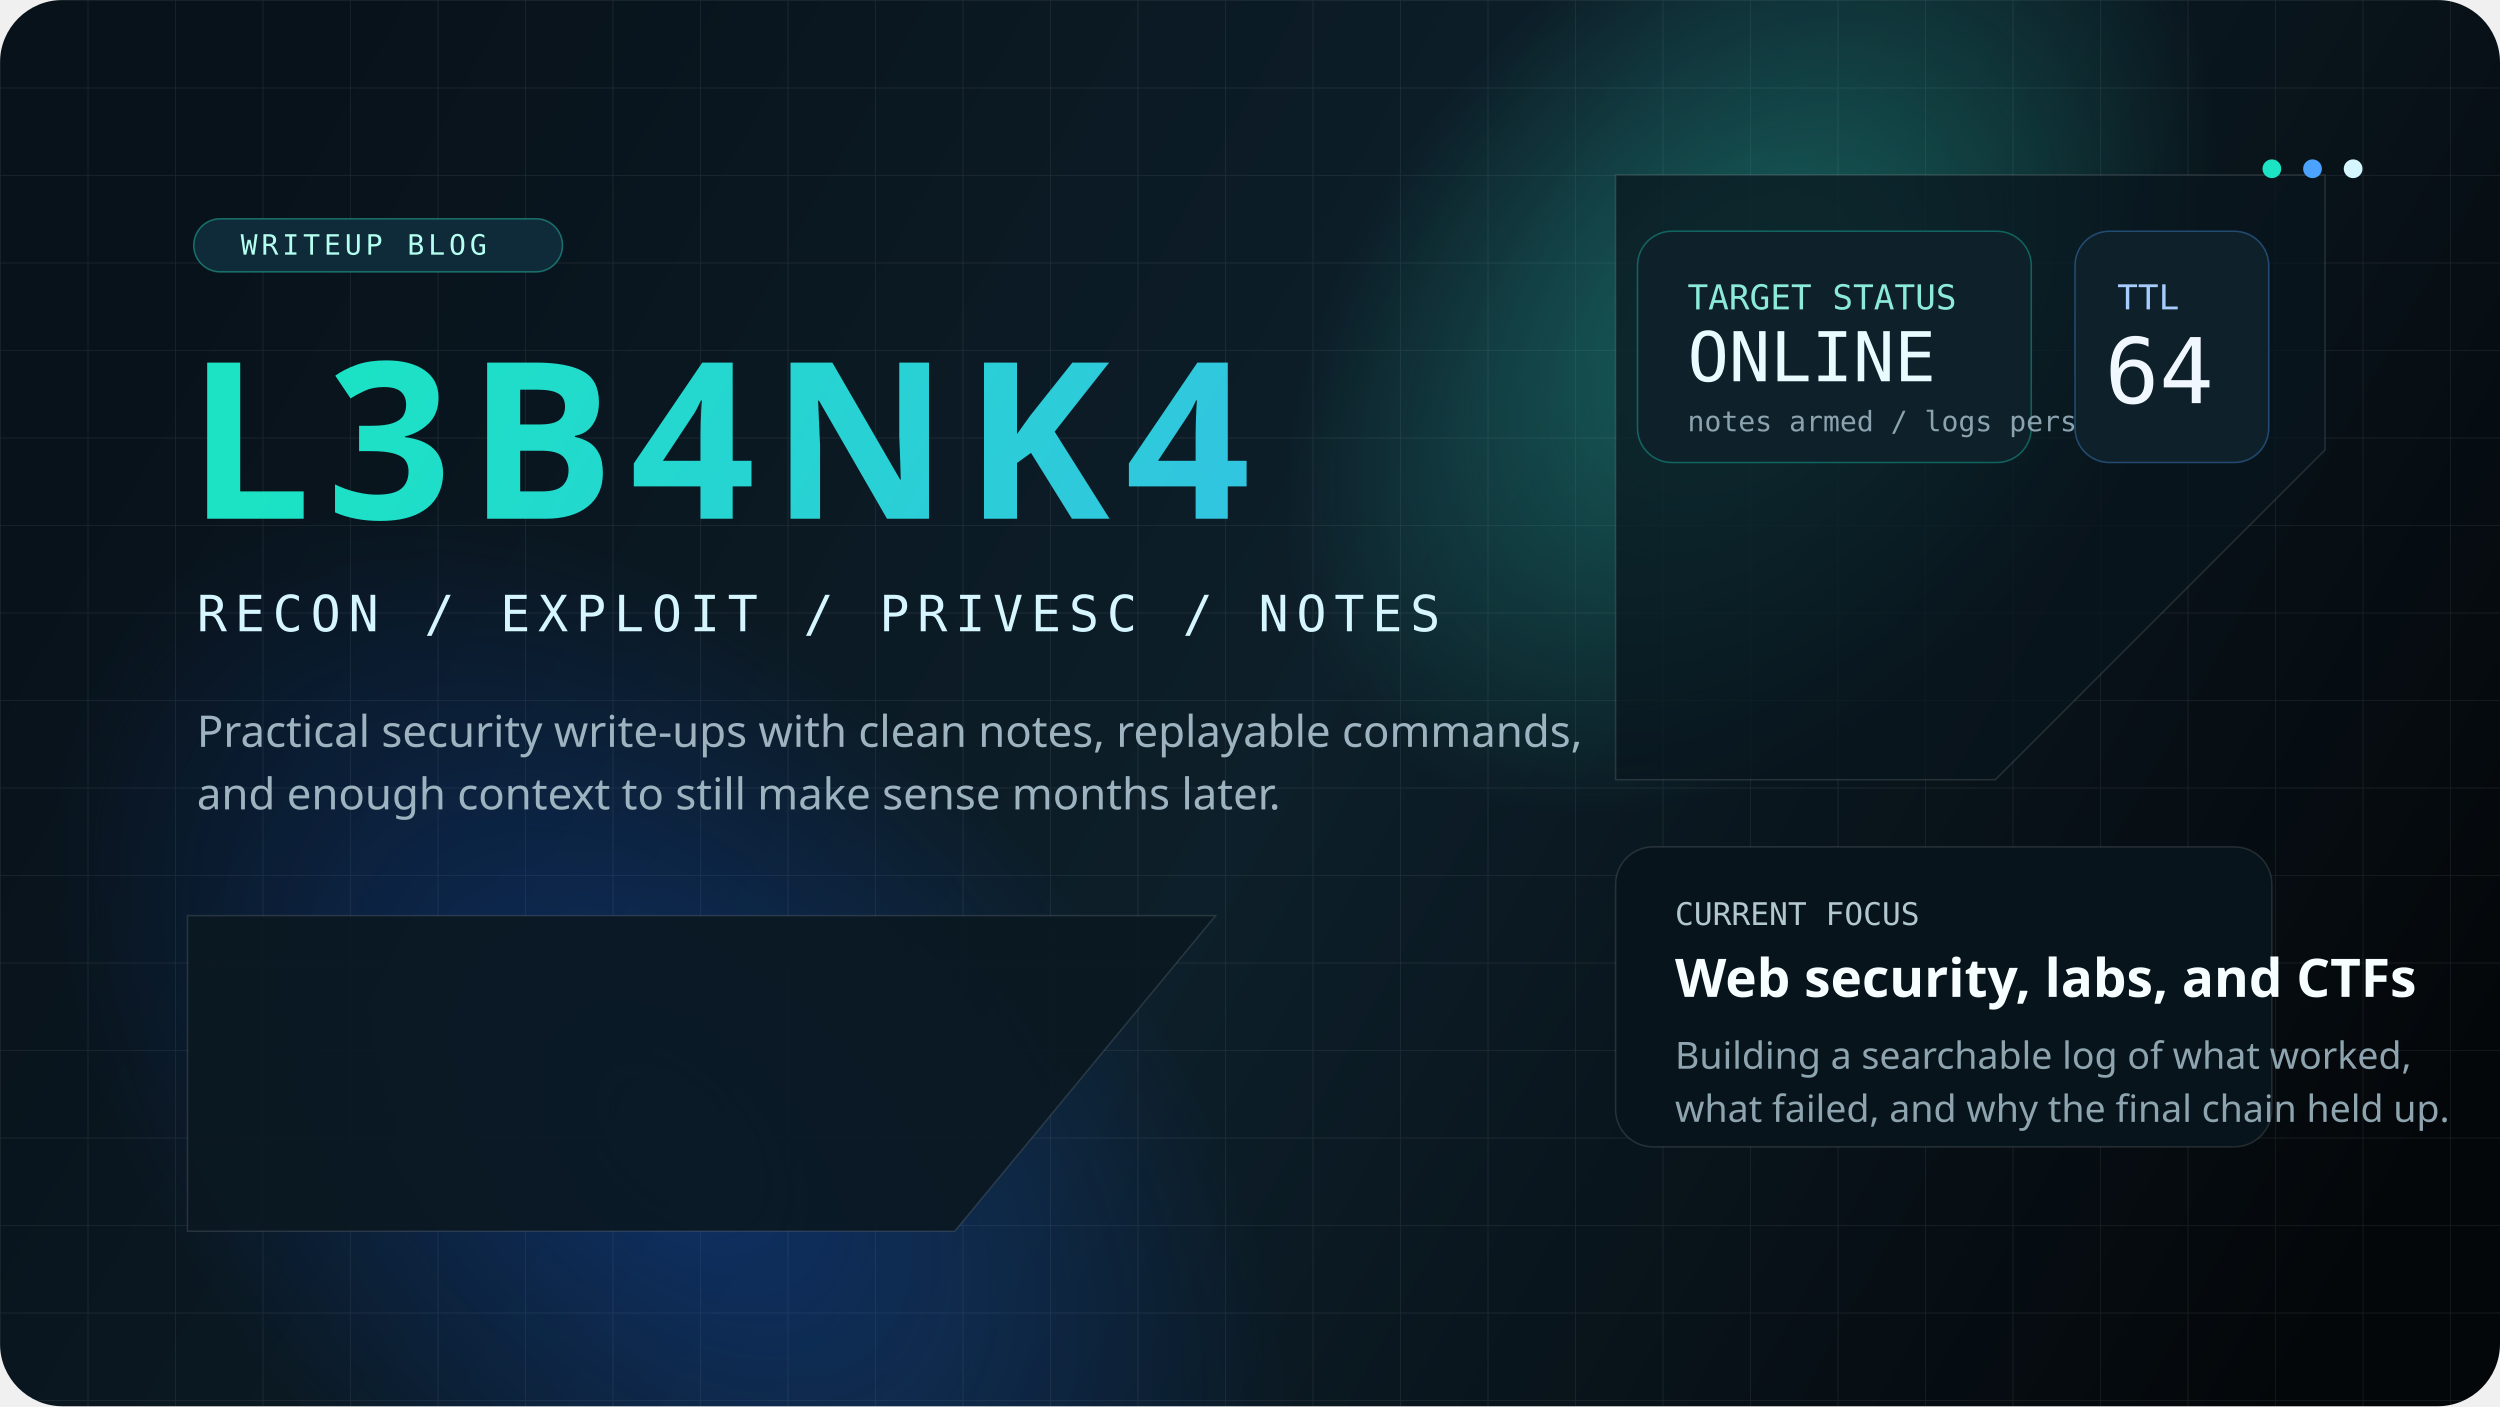
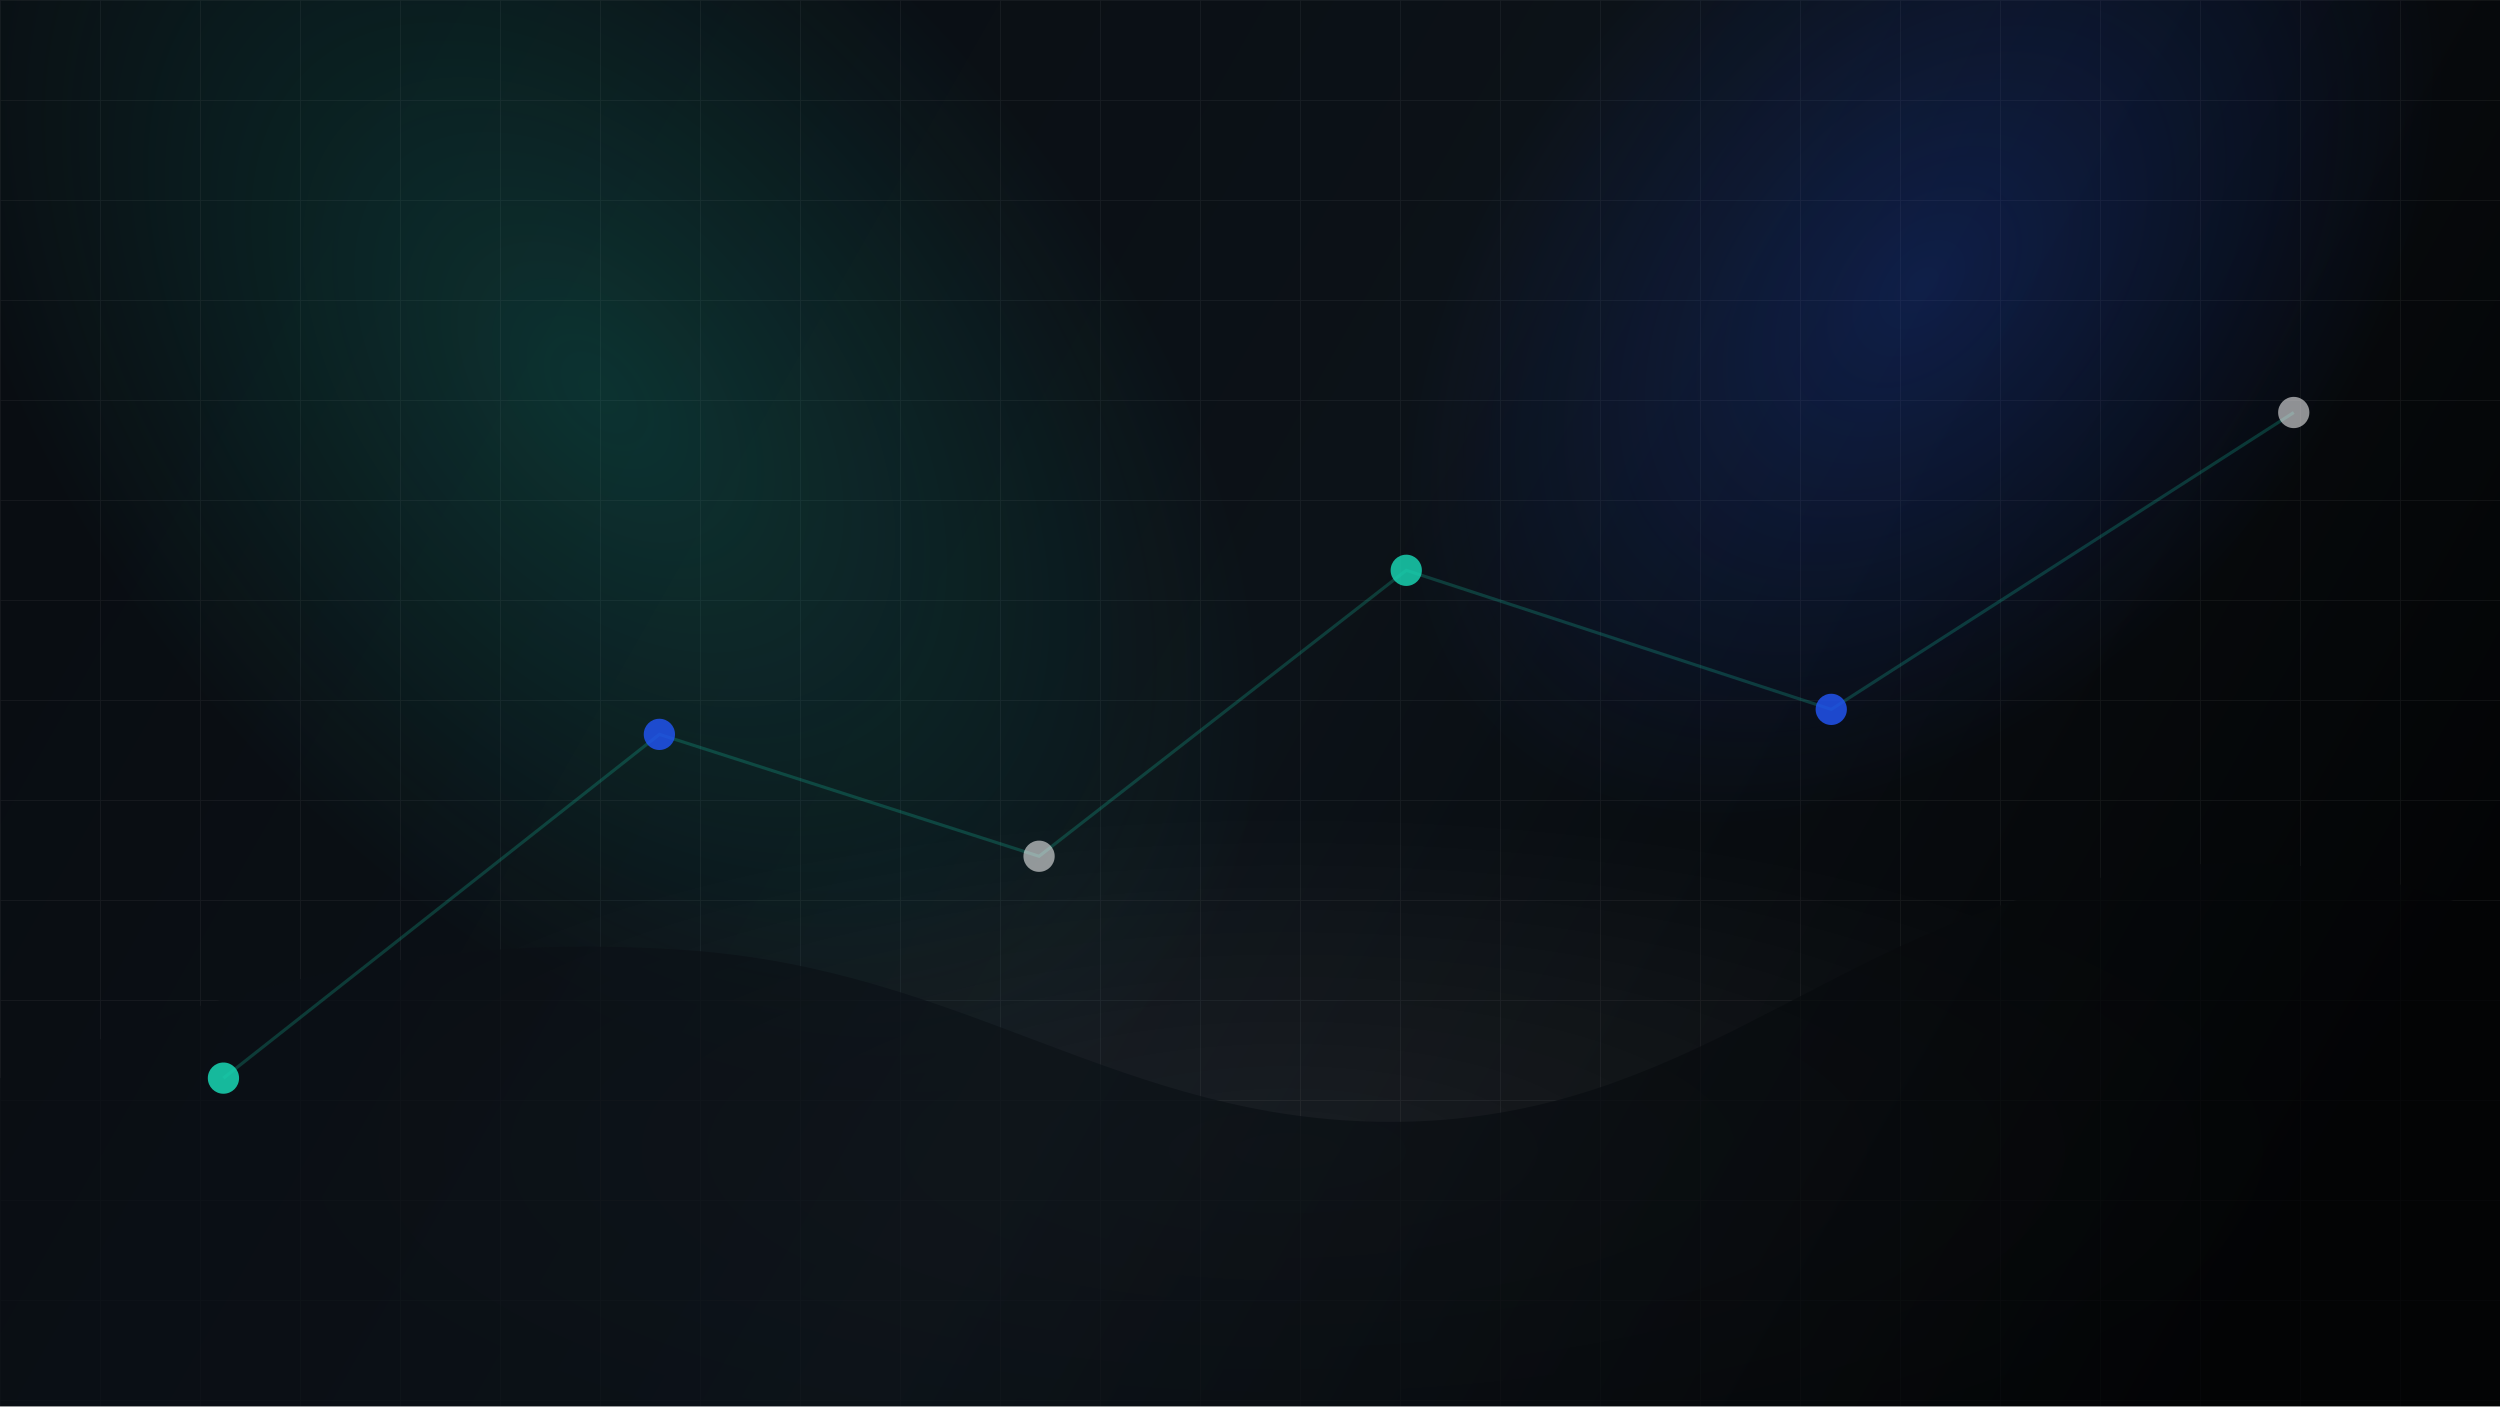
<svg xmlns="http://www.w3.org/2000/svg" width="1600" height="900" viewBox="0 0 1600 900" fill="none">
  <defs>
-     <linearGradient id="bg" x1="160" y1="120" x2="1480" y2="860" gradientUnits="userSpaceOnUse">
-       <stop stop-color="#08121A" />
-       <stop offset="0.5" stop-color="#0D1F2A" />
-       <stop offset="1" stop-color="#04070A" />
+     <linearGradient id="bg" x1="160" y1="96" x2="1450" y2="828" gradientUnits="userSpaceOnUse">
+       <stop stop-color="#090D12" />
+       <stop offset="0.5" stop-color="#0C1218" />
+       <stop offset="1" stop-color="#030405" />
    </linearGradient>
-     <linearGradient id="accent" x1="234" y1="190" x2="1260" y2="760" gradientUnits="userSpaceOnUse">
-       <stop stop-color="#1BE3C4" />
-       <stop offset="1" stop-color="#4BA3FF" />
-     </linearGradient>
-     <radialGradient id="glowA" cx="0" cy="0" r="1" gradientUnits="userSpaceOnUse" gradientTransform="translate(1120 210) rotate(131.17) scale(356.605 244.494)">
-       <stop stop-color="#27BFA8" stop-opacity="0.45" />
-       <stop offset="1" stop-color="#27BFA8" stop-opacity="0" />
+     <radialGradient id="glowA" cx="0" cy="0" r="1" gradientUnits="userSpaceOnUse" gradientTransform="translate(1230 180) rotate(132.257) scale(404.402 264.589)">
+       <stop stop-color="#2154F3" stop-opacity="0.24" />
+       <stop offset="1" stop-color="#2154F3" stop-opacity="0" />
    </radialGradient>
-     <radialGradient id="glowB" cx="0" cy="0" r="1" gradientUnits="userSpaceOnUse" gradientTransform="translate(430 730) rotate(45.75) scale(486.657 295.613)">
-       <stop stop-color="#155EEF" stop-opacity="0.32" />
-       <stop offset="1" stop-color="#155EEF" stop-opacity="0" />
+     <radialGradient id="glowB" cx="0" cy="0" r="1" gradientUnits="userSpaceOnUse" gradientTransform="translate(384 250) rotate(48.891) scale(532.736 321.586)">
+       <stop stop-color="#19D7B4" stop-opacity="0.18" />
+       <stop offset="1" stop-color="#19D7B4" stop-opacity="0" />
    </radialGradient>
-     <pattern id="grid" width="56" height="56" patternUnits="userSpaceOnUse">
-       <path d="M56 0H0V56" stroke="white" stroke-opacity="0.08" />
+     <radialGradient id="glowC" cx="0" cy="0" r="1" gradientUnits="userSpaceOnUse" gradientTransform="translate(824 736) rotate(90) scale(218 648)">
+       <stop stop-color="#FFFFFF" stop-opacity="0.06" />
+       <stop offset="1" stop-color="#FFFFFF" stop-opacity="0" />
+     </radialGradient>
+     <pattern id="grid" width="64" height="64" patternUnits="userSpaceOnUse">
+       <path d="M64 0H0V64" stroke="white" stroke-opacity="0.06" />
    </pattern>
  </defs>
-   <rect width="1600" height="900" rx="40" fill="url(#bg)" />
-   <rect width="1600" height="900" rx="40" fill="url(#grid)" />
-   <rect width="1600" height="900" rx="40" fill="url(#glowA)" />
-   <rect width="1600" height="900" rx="40" fill="url(#glowB)" />
-   <path d="M1034 112H1488V288L1277 499H1034V112Z" fill="#09151E" fill-opacity="0.72" stroke="#FFFFFF" stroke-opacity="0.12" />
-   <path d="M120 586H778L611 788H120V586Z" fill="#0A1821" fill-opacity="0.9" stroke="#FFFFFF" stroke-opacity="0.12" />
-   <rect x="124" y="140" width="236" height="34" rx="17" fill="#0F2B39" stroke="#27BFA8" stroke-opacity="0.5" />
-   <text x="154" y="163" fill="#B5FFF0" font-family="monospace" font-size="18" letter-spacing="2.5">WRITEUP BLOG</text>
-   <text x="120" y="332" fill="url(#accent)" font-family="'Space Grotesk', 'Segoe UI', sans-serif" font-size="140" font-weight="700" letter-spacing="10">L3B4NK4</text>
-   <text x="126" y="404" fill="#D6F6FF" font-family="monospace" font-size="32" letter-spacing="5">RECON / EXPLOIT / PRIVESC / NOTES</text>
-   <text x="126" y="478" fill="#9DB4C0" font-family="'IBM Plex Sans', 'Segoe UI', sans-serif" font-size="28">Practical security write-ups with clean notes, replayable commands,</text>
-   <text x="126" y="518" fill="#9DB4C0" font-family="'IBM Plex Sans', 'Segoe UI', sans-serif" font-size="28">and enough context to still make sense months later.</text>
-   <rect x="1048" y="148" width="252" height="148" rx="22" fill="#0E202A" stroke="#1BE3C4" stroke-opacity="0.35" />
-   <text x="1080" y="198" fill="#8CEAD9" font-family="monospace" font-size="22">TARGET STATUS</text>
-   <text x="1080" y="244" fill="#E8FCFF" font-family="monospace" font-size="44">ONLINE</text>
-   <text x="1080" y="276" fill="#8BA3AF" font-family="monospace" font-size="18">notes armed / logs persistent</text>
-   <rect x="1328" y="148" width="124" height="148" rx="22" fill="#0E202A" stroke="#4BA3FF" stroke-opacity="0.35" />
-   <text x="1355" y="198" fill="#A7CCFF" font-family="monospace" font-size="22">TTL</text>
-   <text x="1347" y="258" fill="#F1F7FF" font-family="monospace" font-size="58">64</text>
-   <rect x="1034" y="542" width="420" height="192" rx="24" fill="#08141C" stroke="#FFFFFF" stroke-opacity="0.12" />
-   <text x="1072" y="592" fill="#B3C7CF" font-family="monospace" font-size="20">CURRENT FOCUS</text>
-   <text x="1072" y="638" fill="#F6FEFF" font-family="'IBM Plex Sans', 'Segoe UI', sans-serif" font-size="34" font-weight="600">Web security, labs, and CTFs</text>
-   <text x="1072" y="684" fill="#8EA5B0" font-family="'IBM Plex Sans', 'Segoe UI', sans-serif" font-size="24">Building a searchable log of what worked,</text>
-   <text x="1072" y="718" fill="#8EA5B0" font-family="'IBM Plex Sans', 'Segoe UI', sans-serif" font-size="24">what failed, and why the final chain held up.</text>
-   <circle cx="1454" cy="108" r="6" fill="#1BE3C4" />
-   <circle cx="1480" cy="108" r="6" fill="#4BA3FF" />
-   <circle cx="1506" cy="108" r="6" fill="#D6F6FF" />
+   <rect width="1600" height="900" fill="url(#bg)" />
+   <rect width="1600" height="900" fill="url(#grid)" />
+   <rect width="1600" height="900" fill="url(#glowA)" />
+   <rect width="1600" height="900" fill="url(#glowB)" />
+   <rect width="1600" height="900" fill="url(#glowC)" />
+   <path d="M0 690C152 628 276 597 438 608C618 620 718 718 890 718C1067 718 1156 612 1314 569C1422 540 1508 550 1600 588V900H0V690Z" fill="url(#bg)" fill-opacity="0.72" />
+   <path d="M143 690L422 470L665 548L900 365L1172 454L1468 264" stroke="#19D7B4" stroke-opacity="0.22" stroke-width="2" />
+   <circle cx="143" cy="690" r="10" fill="#19D7B4" fill-opacity="0.85" />
+   <circle cx="422" cy="470" r="10" fill="#2154F3" fill-opacity="0.82" />
+   <circle cx="665" cy="548" r="10" fill="white" fill-opacity="0.55" />
+   <circle cx="900" cy="365" r="10" fill="#19D7B4" fill-opacity="0.82" />
+   <circle cx="1172" cy="454" r="10" fill="#2154F3" fill-opacity="0.82" />
+   <circle cx="1468" cy="264" r="10" fill="white" fill-opacity="0.55" />
</svg>
